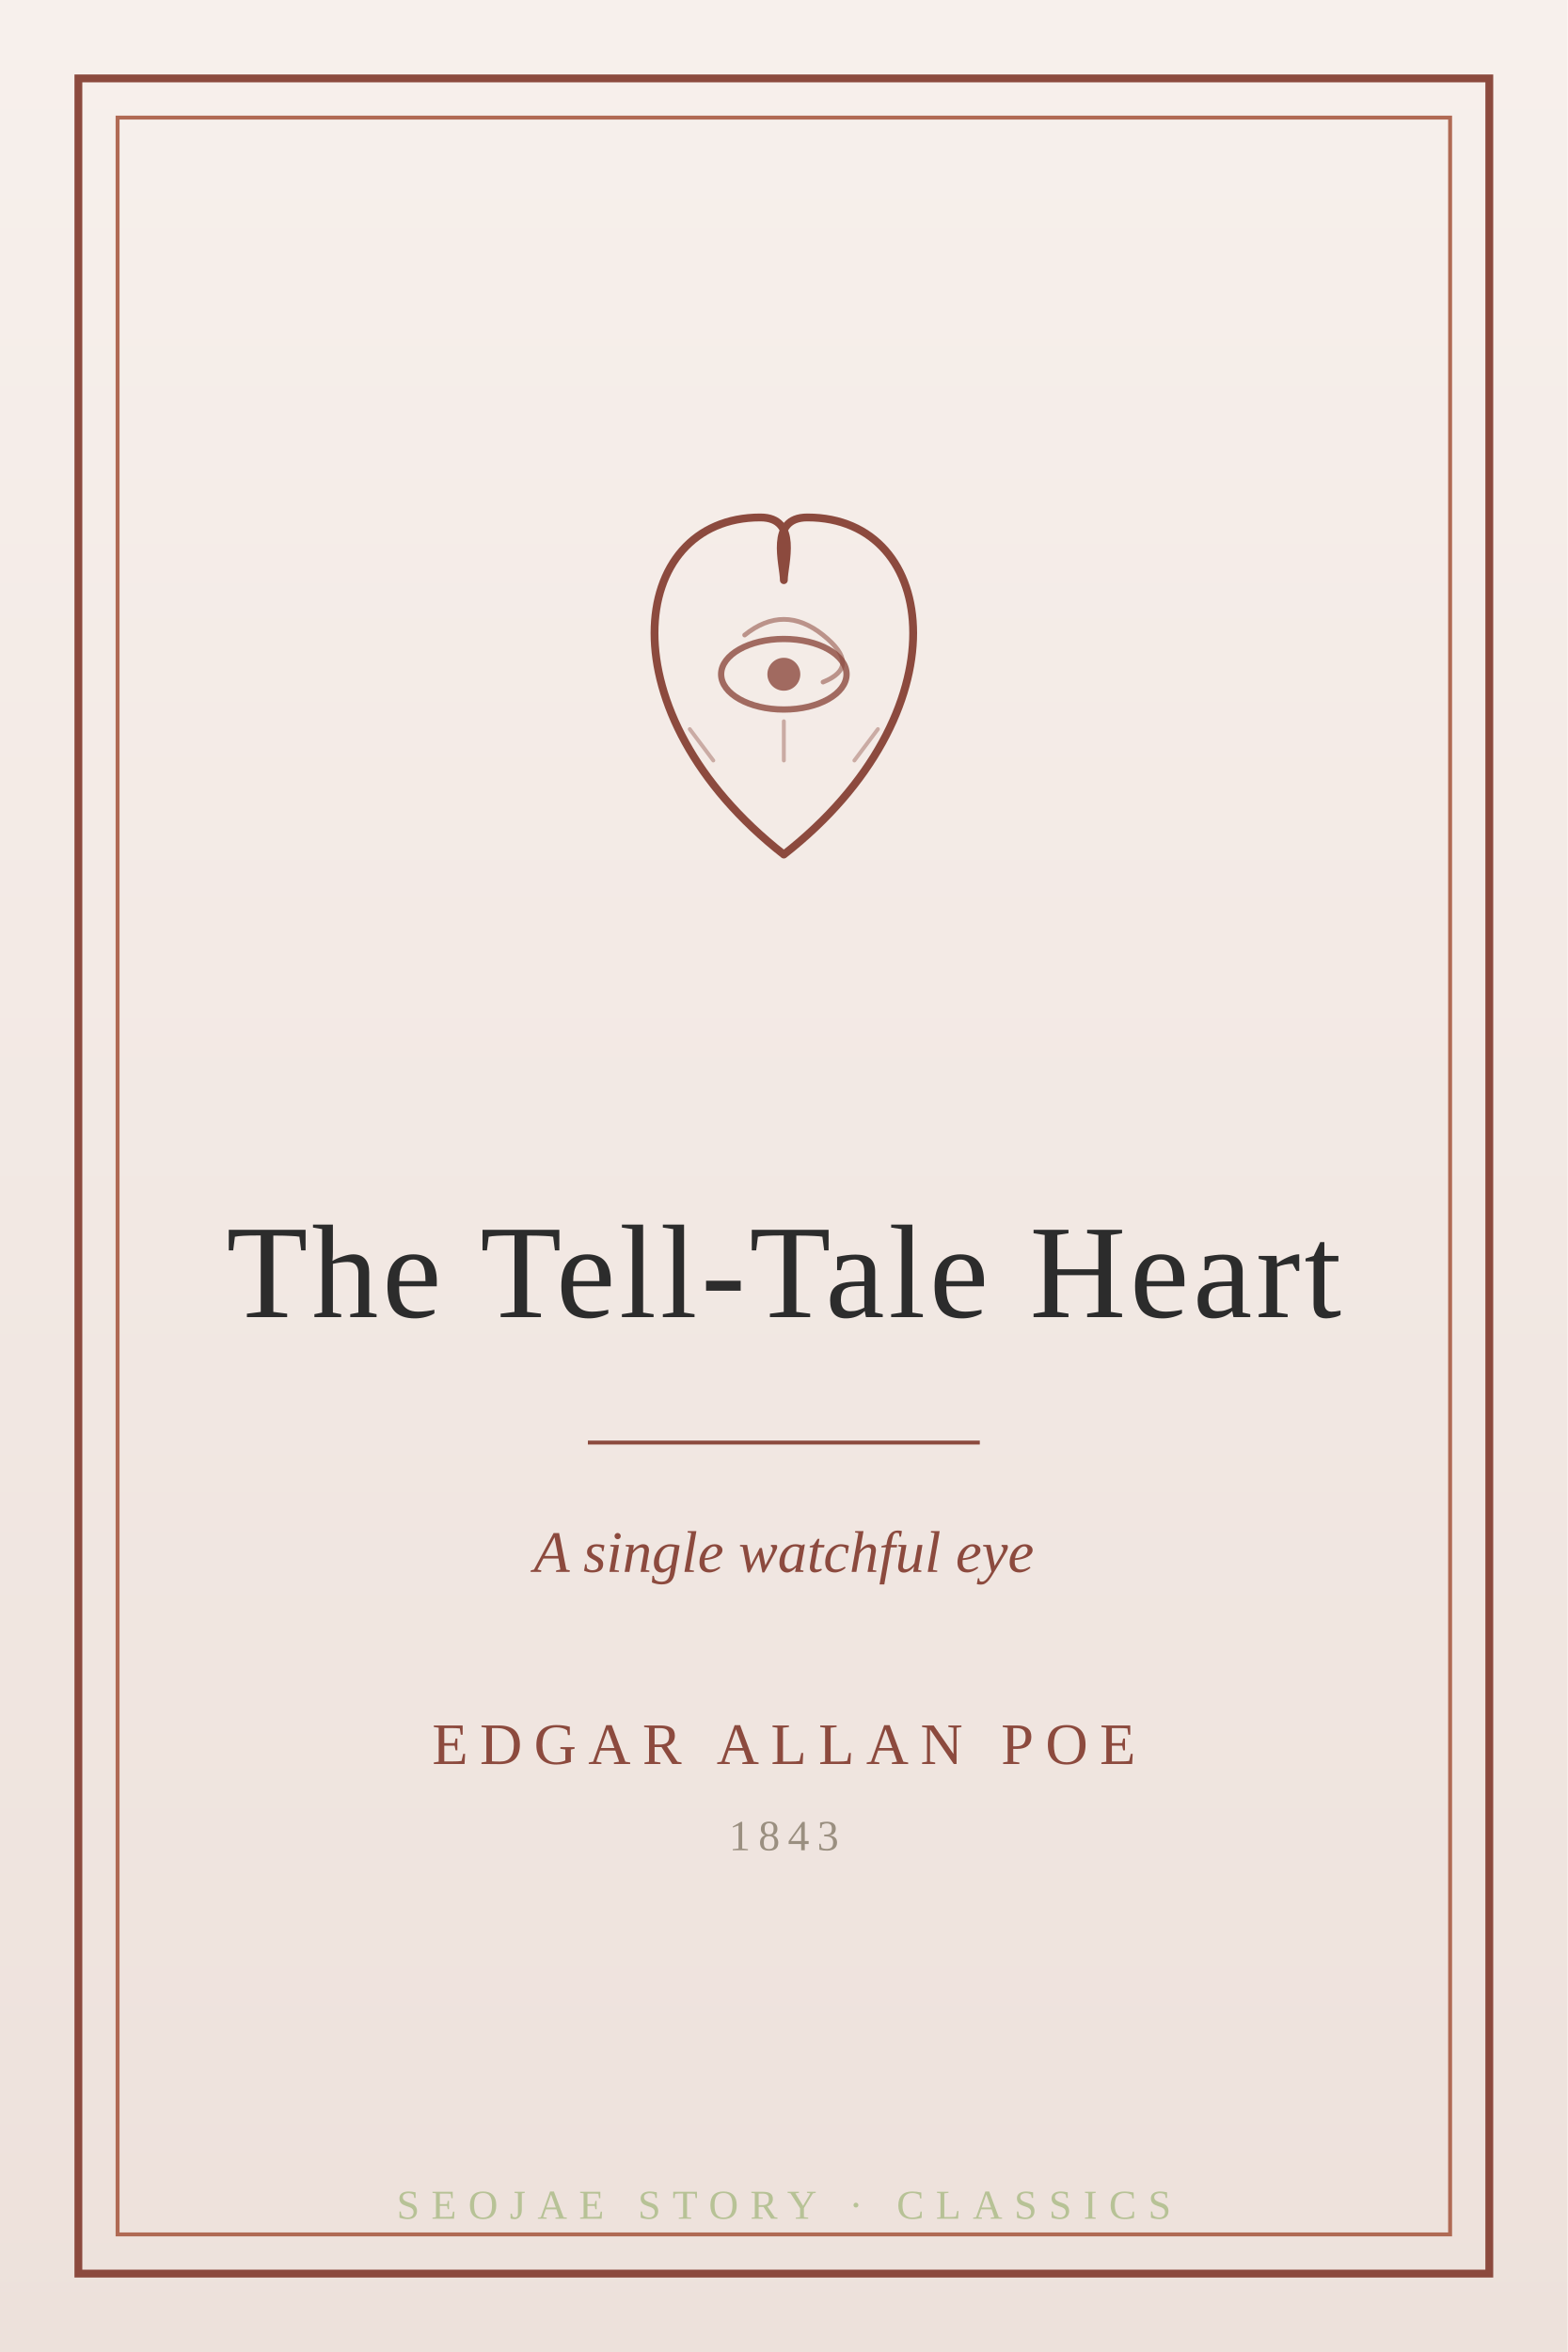
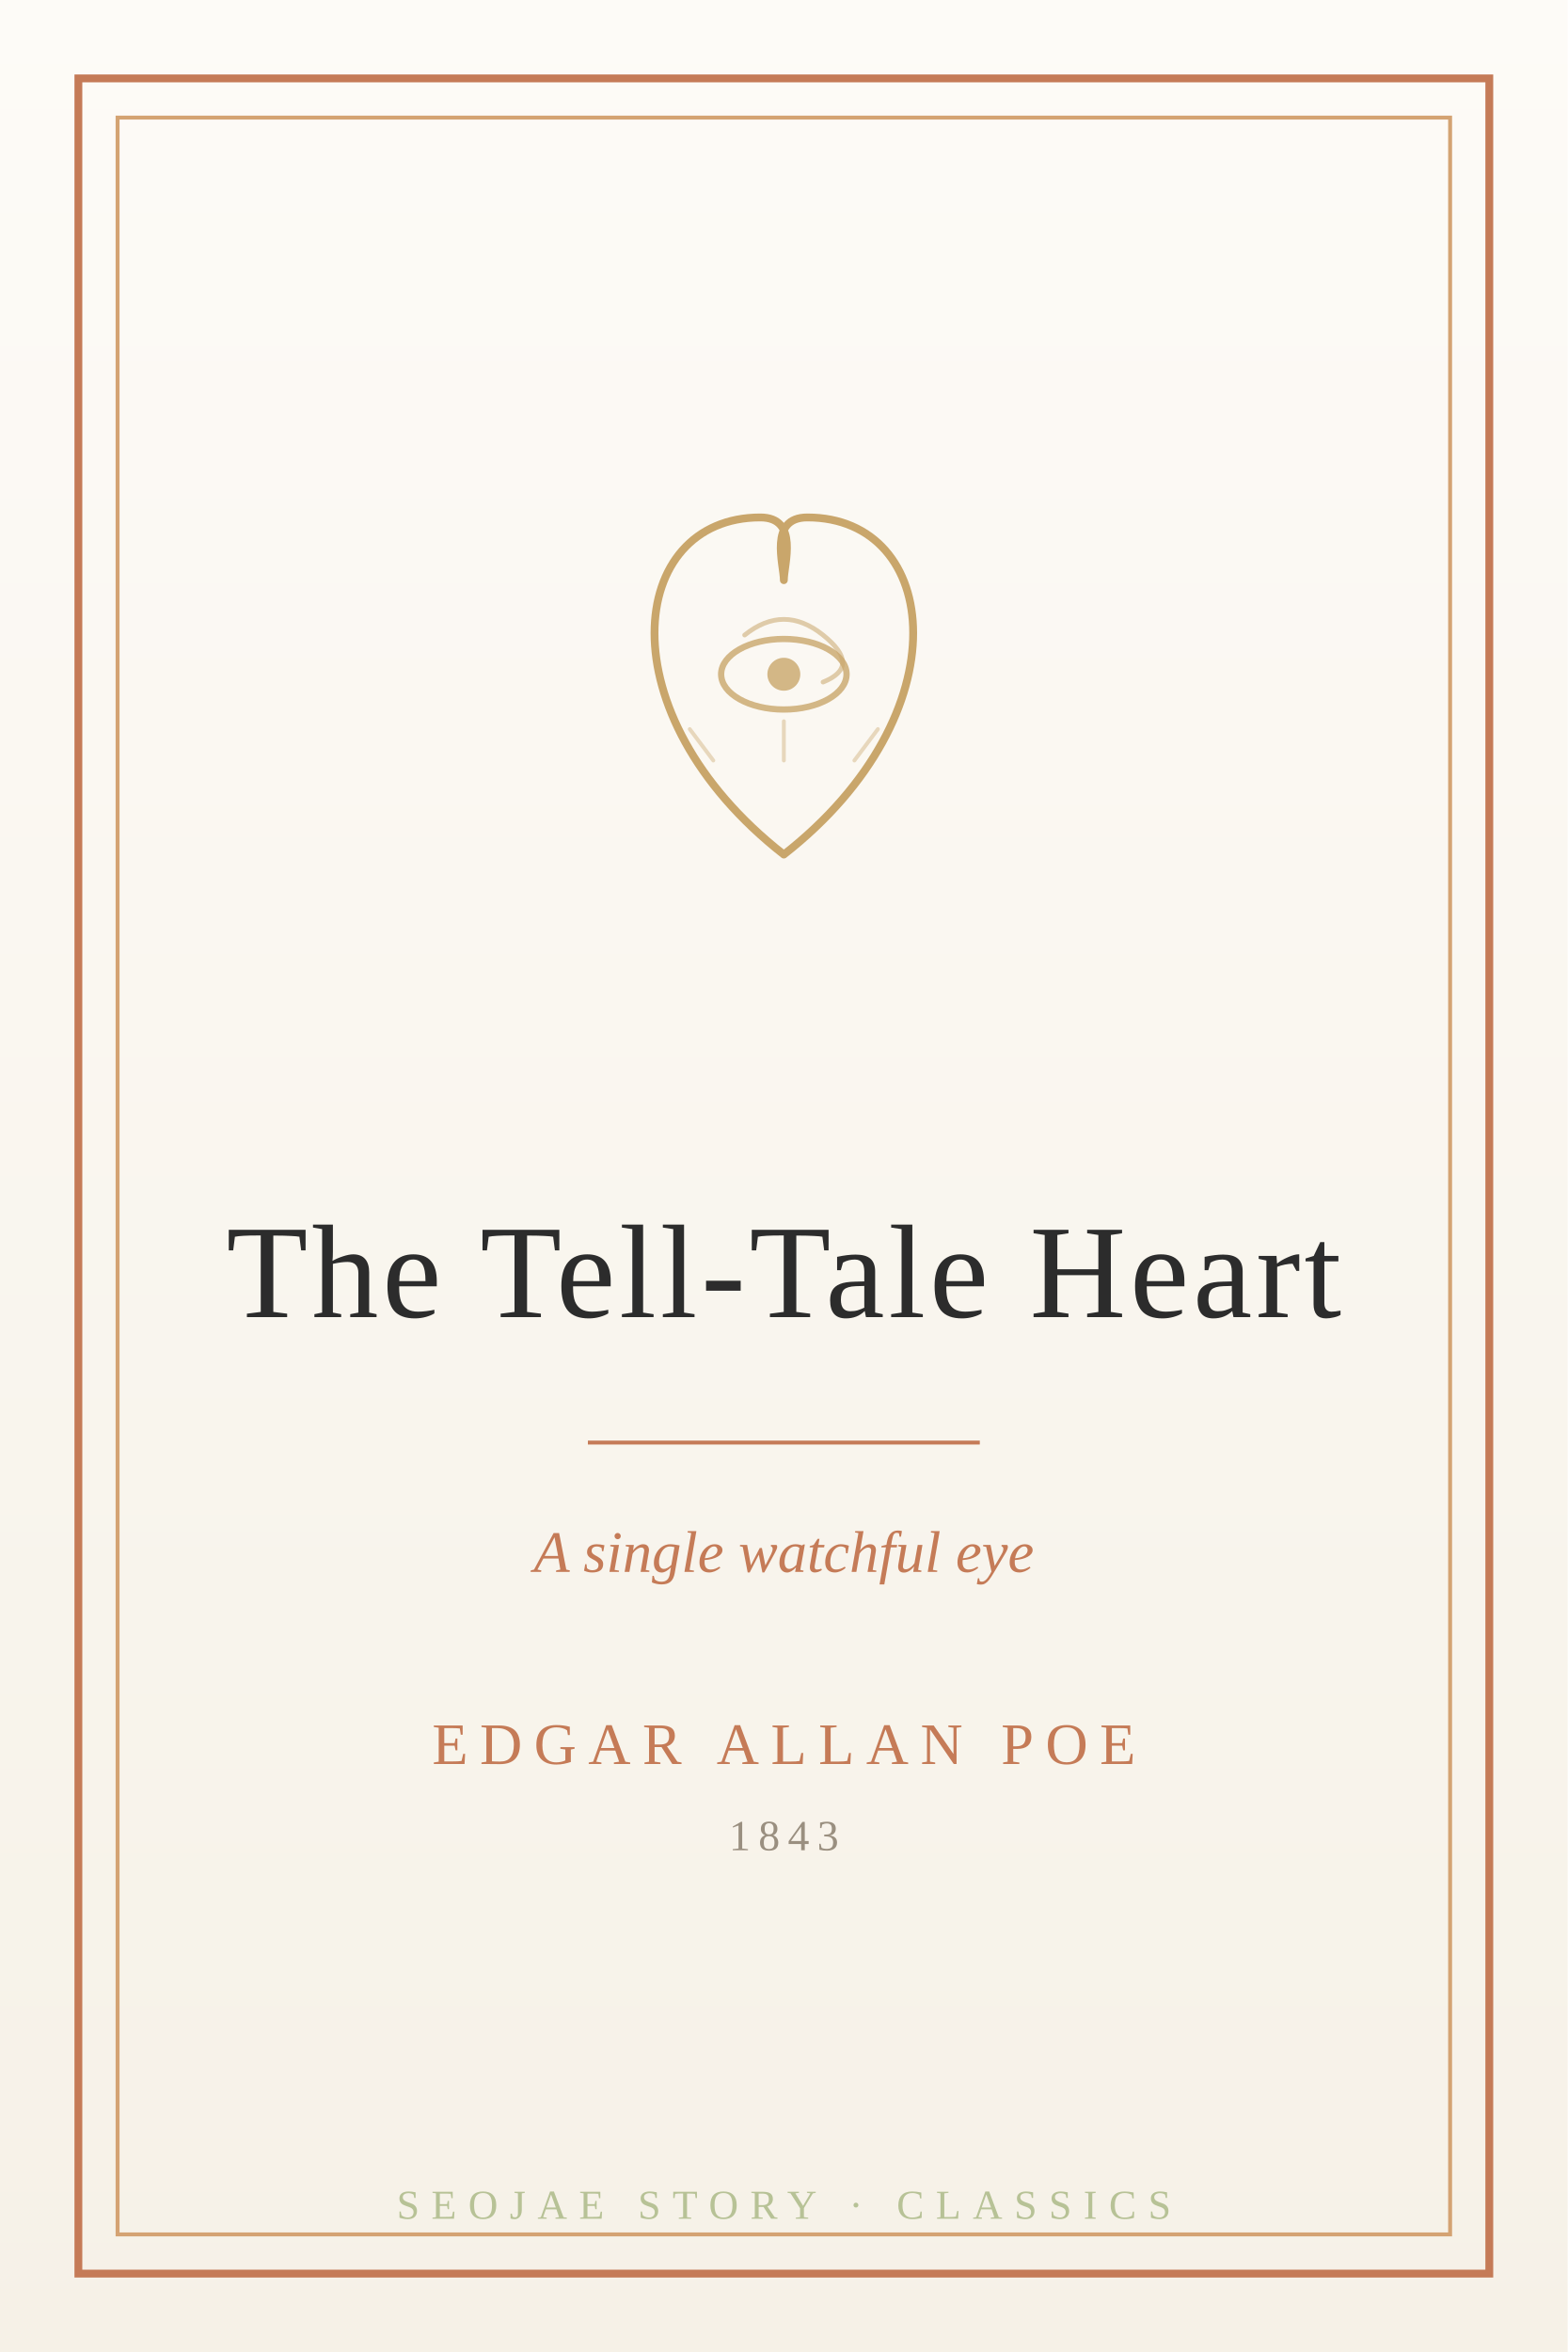
<svg xmlns="http://www.w3.org/2000/svg" viewBox="0 0 400 600" role="img" aria-label="The Tell-Tale Heart by Edgar Allan Poe">
  <defs>
    <linearGradient id="bg" x1="0" y1="0" x2="0" y2="1">
-       <stop offset="0" stop-color="#F7F0EC" />
-       <stop offset="1" stop-color="#EDE1DB" />
+       <stop offset="0" stop-color="#FDFBF7" />
+       <stop offset="1" stop-color="#F6F1E7" />
    </linearGradient>
  </defs>
  <rect width="400" height="600" fill="url(#bg)" />
-   <rect x="20" y="20" width="360" height="560" fill="none" stroke="#8C4A3E" stroke-width="2" />
-   <rect x="30" y="30" width="340" height="540" fill="none" stroke="#B06A54" stroke-width="1" />
-   <g transform="translate(200 178)" stroke="#8C4A3E" fill="none" stroke-linecap="round" stroke-linejoin="round">
+   <rect x="20" y="20" width="360" height="560" fill="none" stroke="#C57B57" stroke-width="2" />
+   <rect x="30" y="30" width="340" height="540" fill="none" stroke="#D4A373" stroke-width="1" />
+   <g transform="translate(200 178)" stroke="#C9A66B" fill="none" stroke-linecap="round" stroke-linejoin="round">
    <path d="M0 40 C -46 4 -40 -46 -6 -46 C 4 -46 0 -34 0 -30 C 0 -34 -4 -46 6 -46 C 40 -46 46 4 0 40 Z" stroke-width="2" />
    <path d="M-10 -16 q 10 -8 20 0 t 0 12" stroke-width="1.2" opacity="0.55" />
    <ellipse cx="0" cy="-6" rx="16" ry="9" stroke-width="1.6" opacity="0.8" />
-     <circle cx="0" cy="-6" r="4.2" fill="#8C4A3E" stroke="none" opacity="0.8" />
+     <circle cx="0" cy="-6" r="4.2" fill="#C9A66B" stroke="none" opacity="0.8" />
    <path d="M0 6 v10 M-24 8 l6 8 M24 8 l-6 8" stroke-width="1" opacity="0.4" />
  </g>
  <text x="200" y="336" text-anchor="middle" font-family="Georgia, 'Times New Roman', serif" font-size="34" fill="#2C2C2C" letter-spacing="1">The Tell-Tale Heart</text>
-   <line x1="150" y1="368" x2="250" y2="368" stroke="#8C4A3E" stroke-width="1" />
-   <text x="200" y="401" text-anchor="middle" font-family="Georgia, 'Times New Roman', serif" font-size="15" font-style="italic" fill="#8C4A3E">A single watchful eye</text>
-   <text x="200" y="450" text-anchor="middle" font-family="Georgia, 'Times New Roman', serif" font-size="15" fill="#8C4A3E" letter-spacing="3">EDGAR ALLAN POE</text>
+   <line x1="150" y1="368" x2="250" y2="368" stroke="#C57B57" stroke-width="1" />
+   <text x="200" y="401" text-anchor="middle" font-family="Georgia, 'Times New Roman', serif" font-size="15" font-style="italic" fill="#C57B57">A single watchful eye</text>
+   <text x="200" y="450" text-anchor="middle" font-family="Georgia, 'Times New Roman', serif" font-size="15" fill="#C57B57" letter-spacing="3">EDGAR ALLAN POE</text>
  <text x="200" y="472" text-anchor="middle" font-family="Georgia, 'Times New Roman', serif" font-size="11" fill="#9A8F80" letter-spacing="2">1843</text>
  <text x="200" y="566" text-anchor="middle" font-family="Georgia, 'Times New Roman', serif" font-size="10.5" fill="#B7C296" letter-spacing="3">SEOJAE STORY · CLASSICS</text>
</svg>
